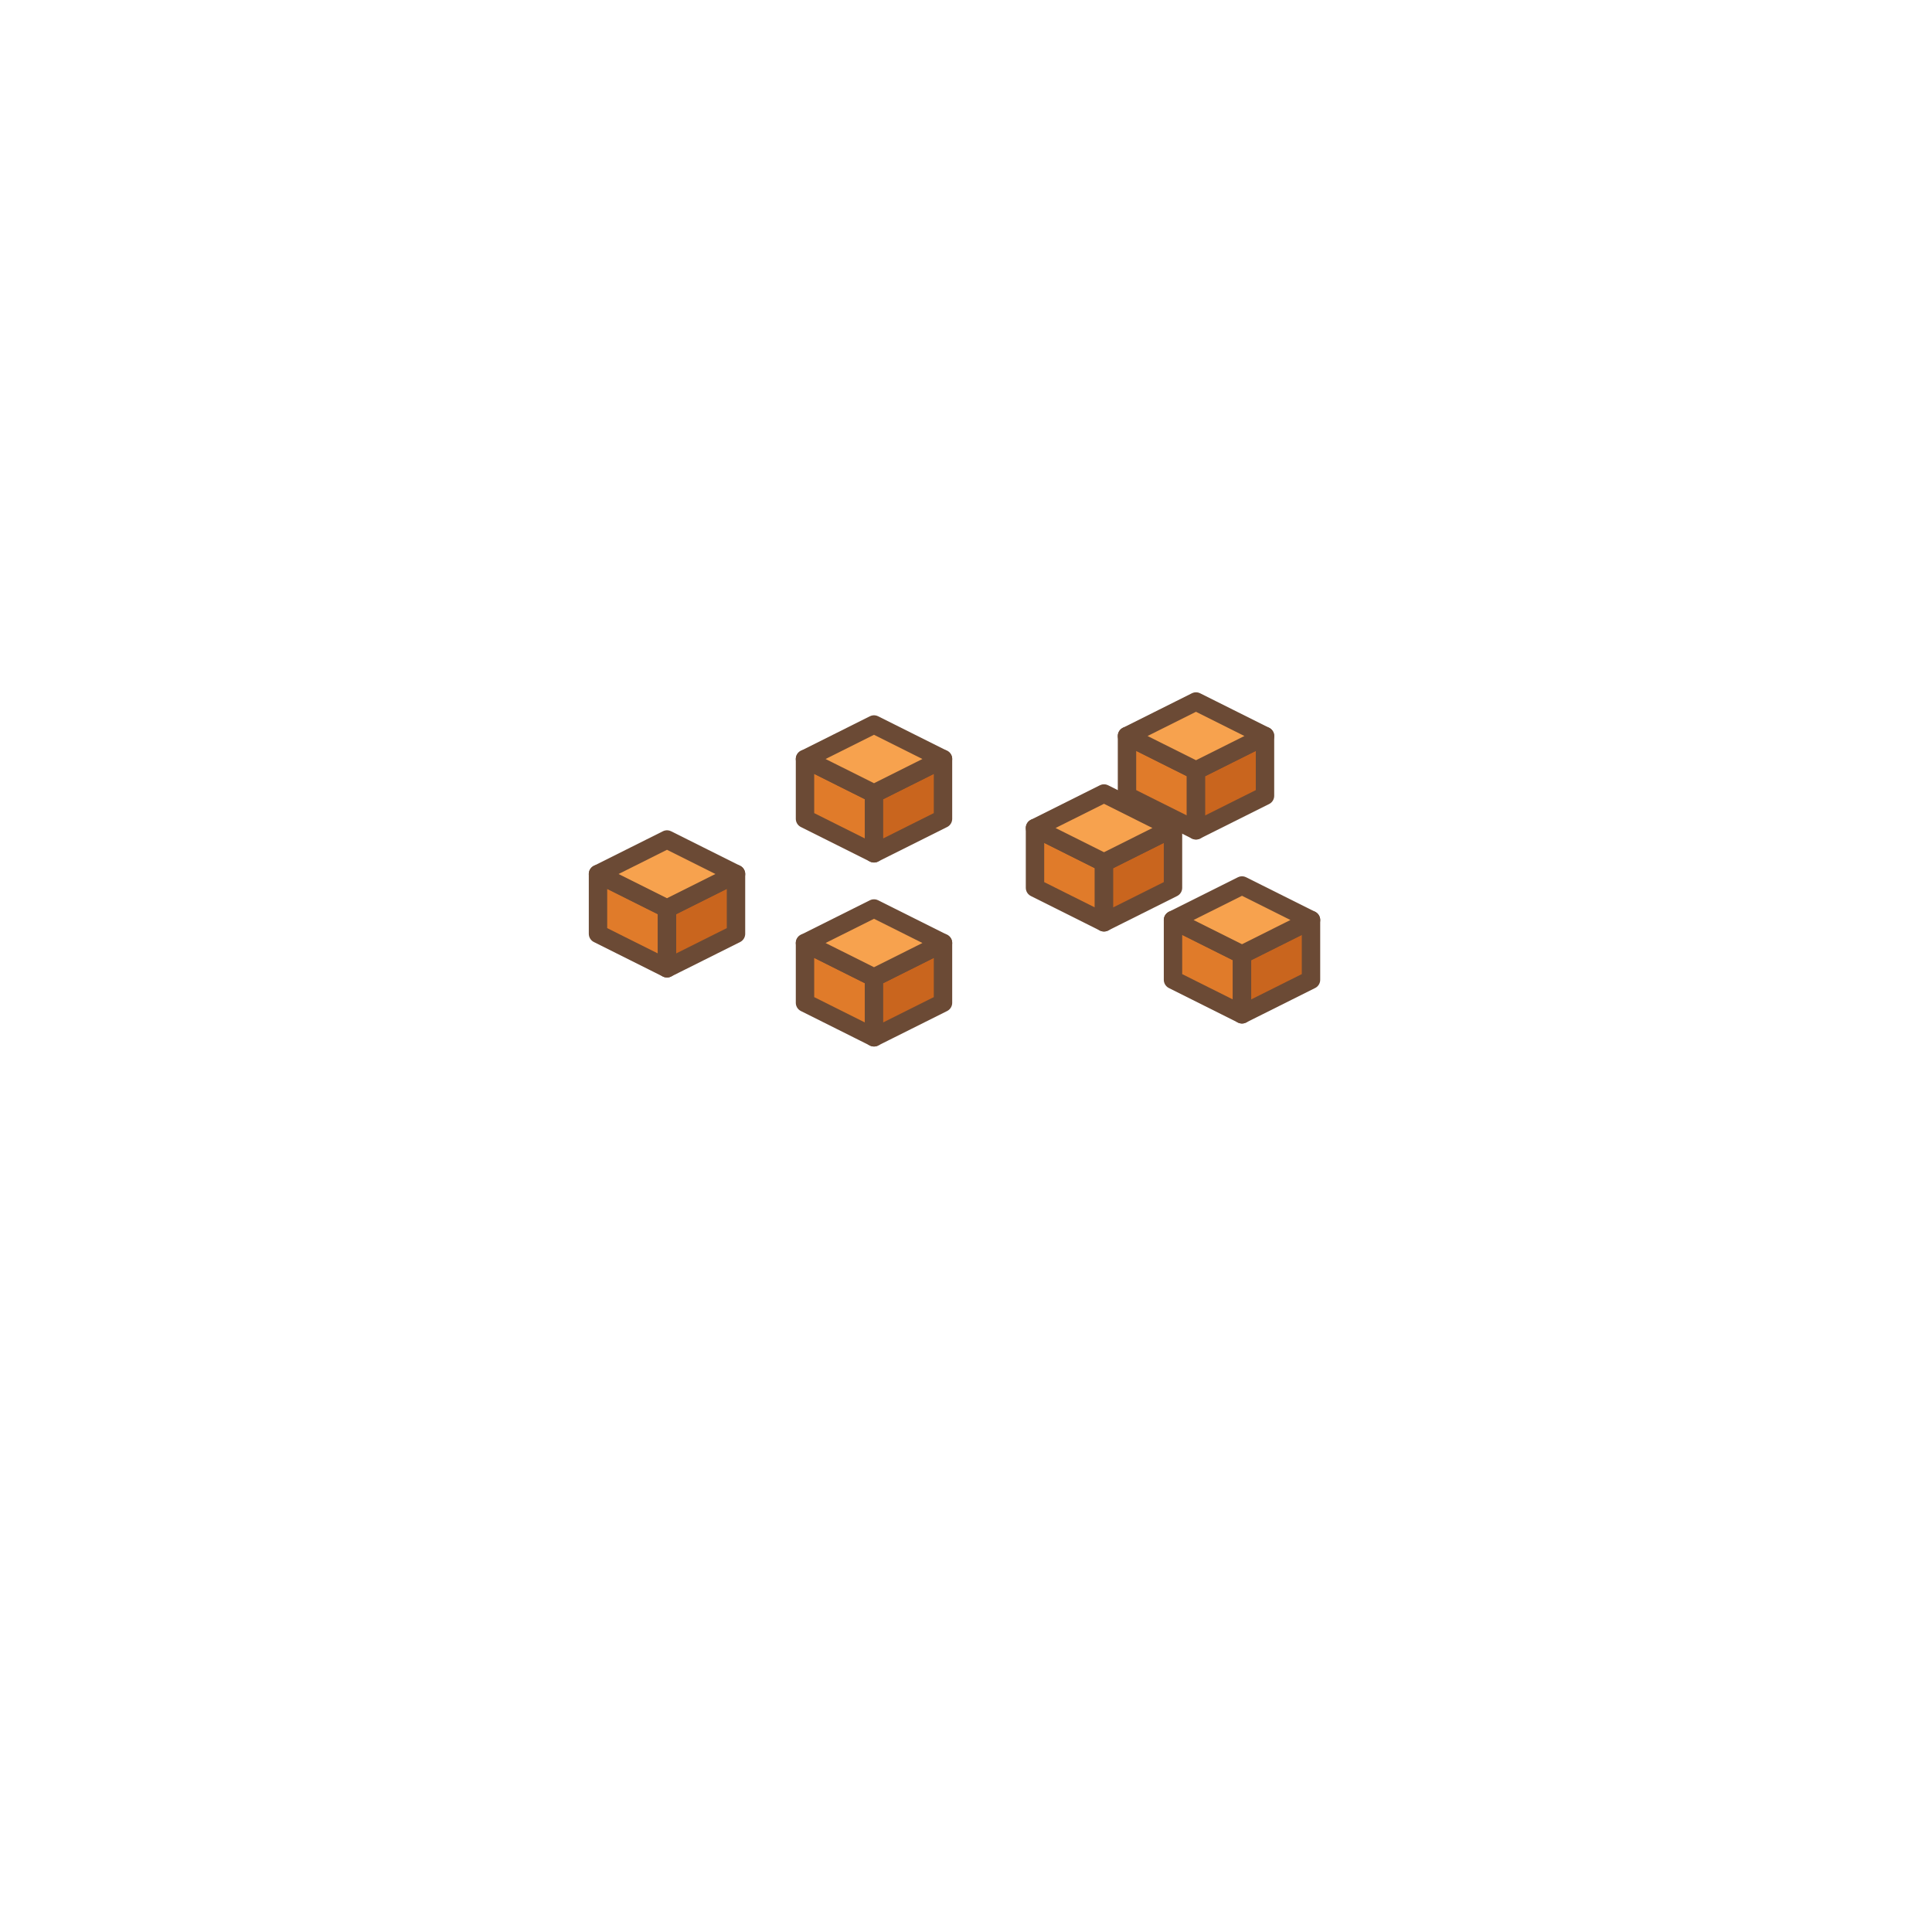
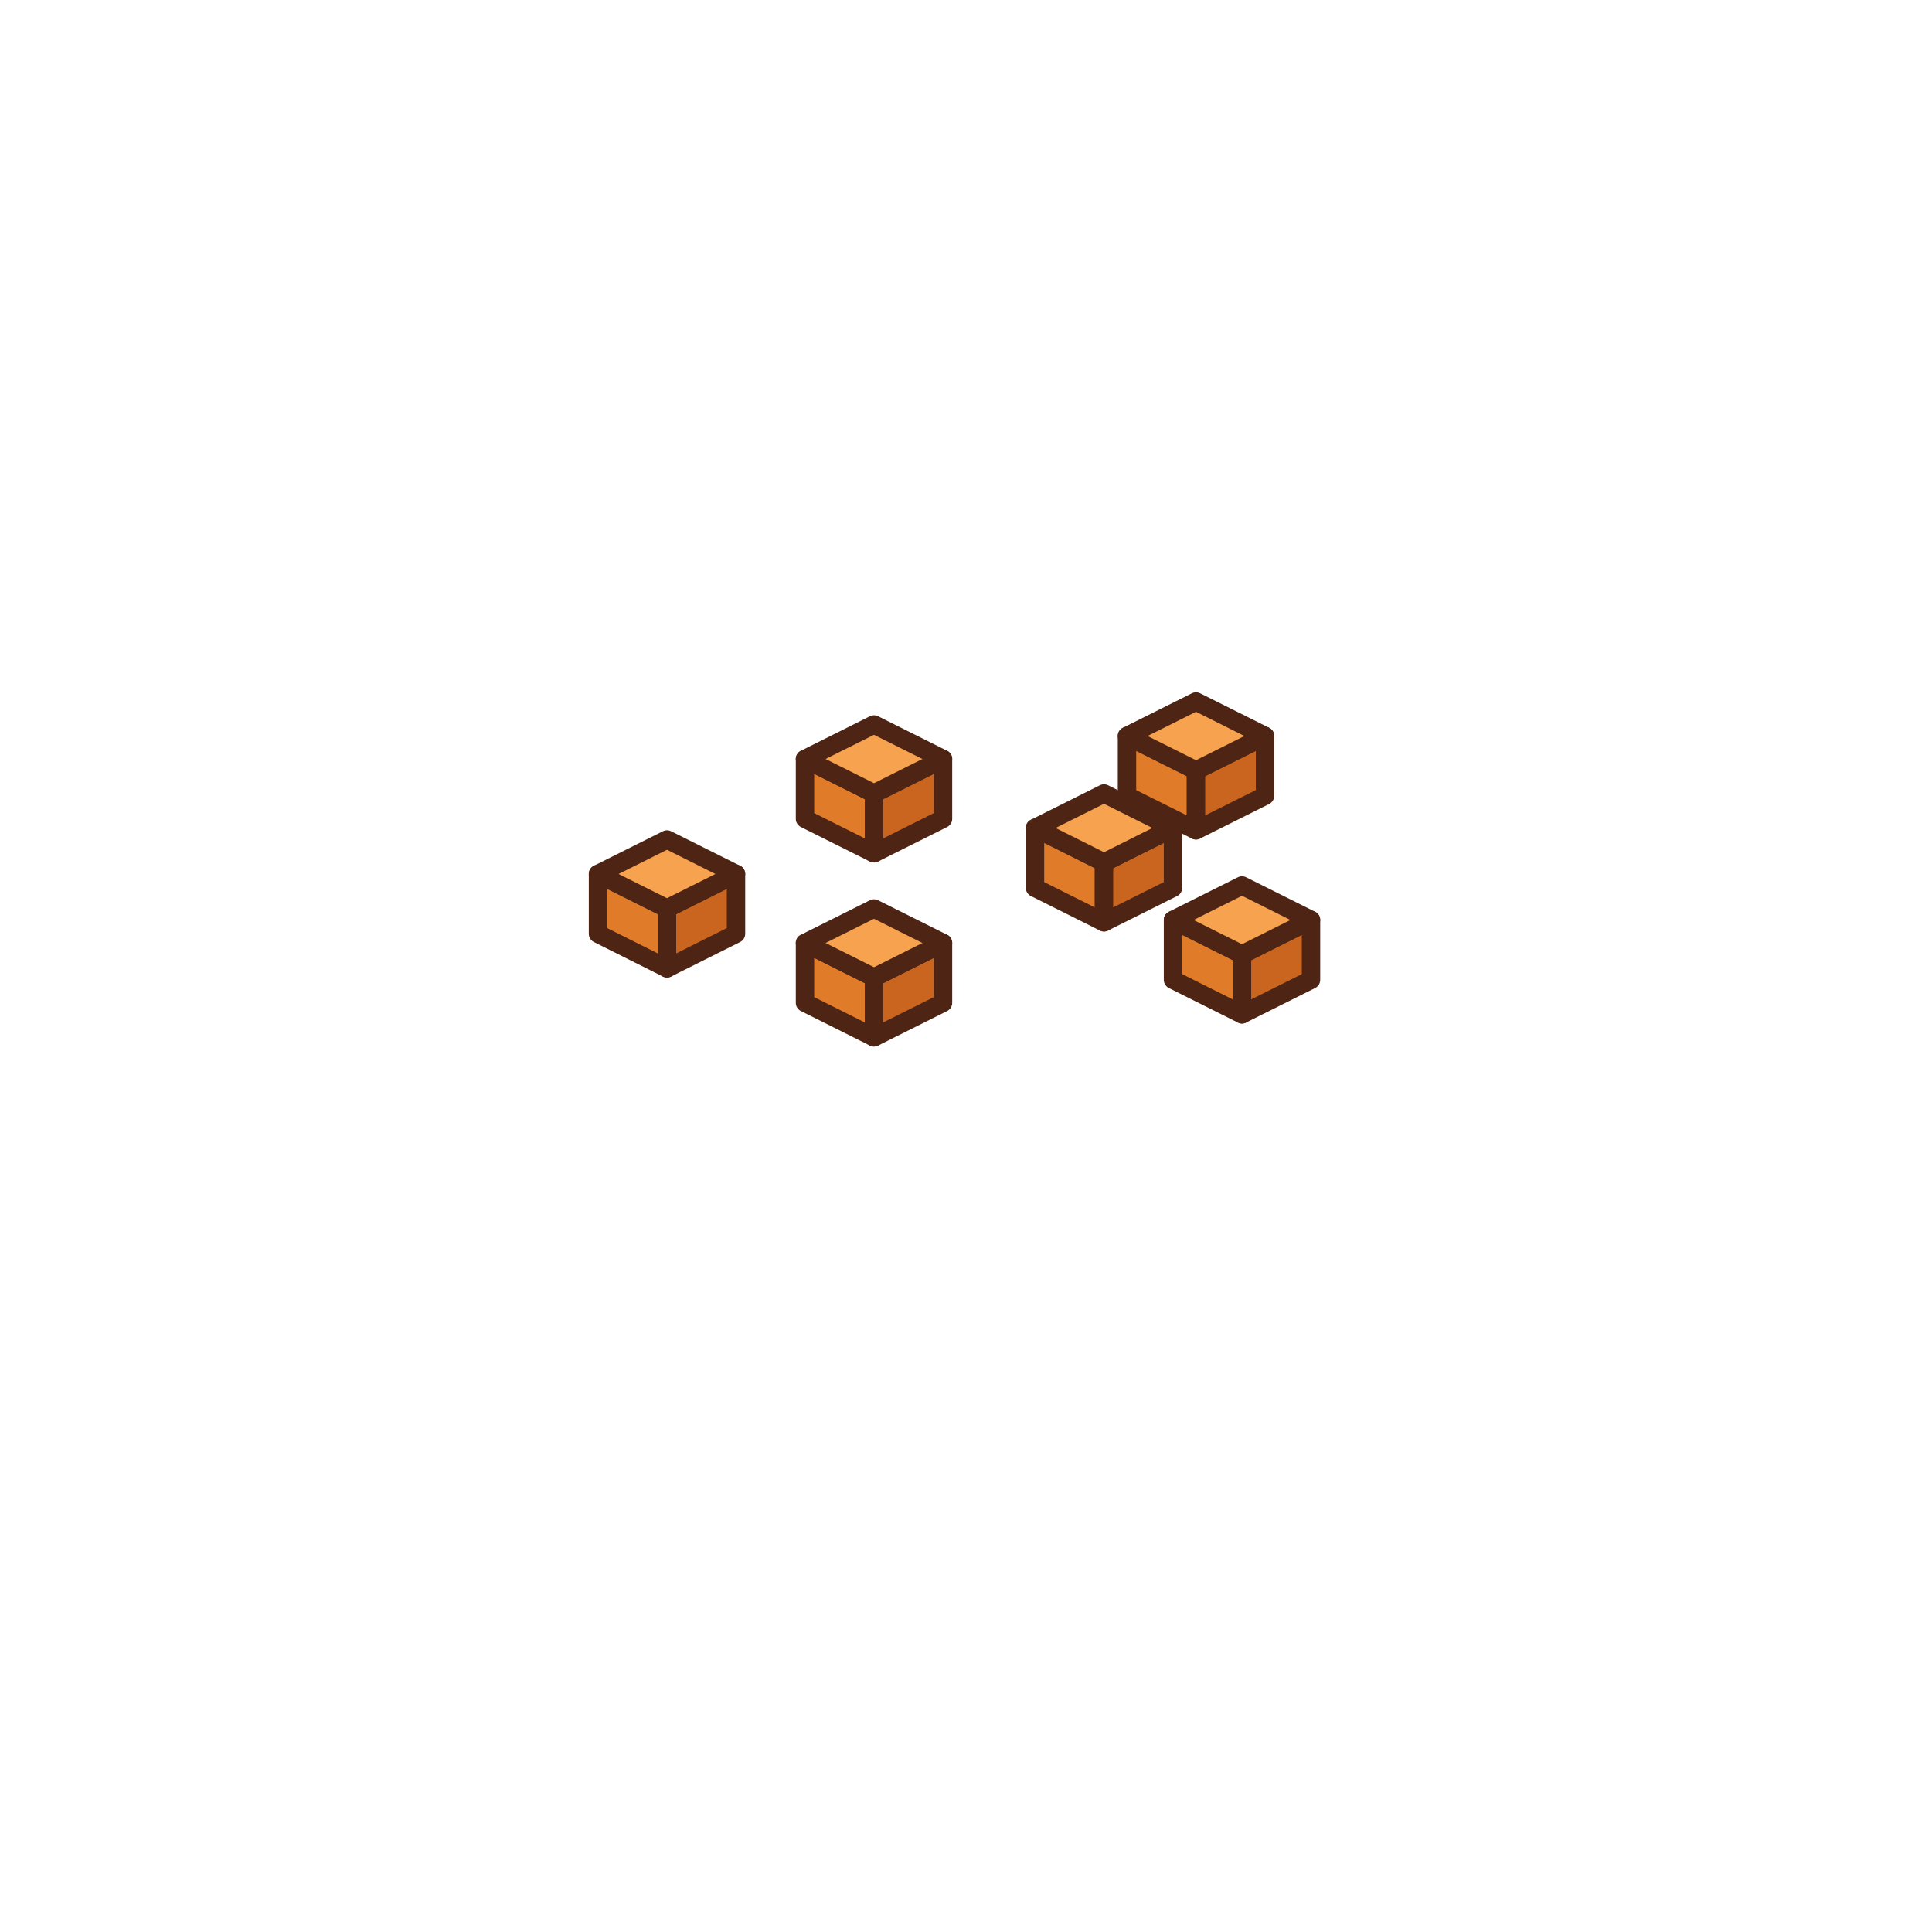
<svg xmlns="http://www.w3.org/2000/svg" width="1024" height="1024" viewBox="543.8 289.3 84 84">
  <g transform="translate(585.8 352.3)">
    <g transform="translate(-13 -25)">
-       <path d="M-3 0 L-3 2.6 L0 4.1 L0 1.5 Z" fill="#E07B2A" stroke="#6B4A35" stroke-width="0.8" stroke-linejoin="round" stroke-linecap="round" />
-       <path d="M3 0 L3 2.6 L0 4.1 L0 1.5 Z" fill="#C9651E" stroke="#6B4A35" stroke-width="0.8" stroke-linejoin="round" stroke-linecap="round" />
-       <path d="M-3 0 L0 -1.5 L3 0 L0 1.5 Z" fill="#F7A24E" stroke="#6B4A35" stroke-width="0.8" stroke-linejoin="round" stroke-linecap="round" />
+       <path d="M-3 0 L-3 2.6 L0 4.1 L0 1.5 Z" fill="#E07B2A" stroke="#4E2414" stroke-width="0.8" stroke-linejoin="round" stroke-linecap="round" />
+       <path d="M3 0 L3 2.6 L0 4.1 L0 1.5 Z" fill="#C9651E" stroke="#4E2414" stroke-width="0.8" stroke-linejoin="round" stroke-linecap="round" />
+       <path d="M-3 0 L0 -1.5 L3 0 L0 1.5 Z" fill="#F7A24E" stroke="#4E2414" stroke-width="0.8" stroke-linejoin="round" stroke-linecap="round" />
    </g>
    <g transform="translate(-4 -30)">
-       <path d="M-3 0 L-3 2.6 L0 4.1 L0 1.5 Z" fill="#E07B2A" stroke="#6B4A35" stroke-width="0.8" stroke-linejoin="round" stroke-linecap="round" />
-       <path d="M3 0 L3 2.6 L0 4.1 L0 1.5 Z" fill="#C9651E" stroke="#6B4A35" stroke-width="0.8" stroke-linejoin="round" stroke-linecap="round" />
-       <path d="M-3 0 L0 -1.5 L3 0 L0 1.5 Z" fill="#F7A24E" stroke="#6B4A35" stroke-width="0.8" stroke-linejoin="round" stroke-linecap="round" />
+       <path d="M-3 0 L-3 2.6 L0 4.1 L0 1.5 Z" fill="#E07B2A" stroke="#4E2414" stroke-width="0.8" stroke-linejoin="round" stroke-linecap="round" />
+       <path d="M3 0 L3 2.6 L0 4.1 L0 1.5 Z" fill="#C9651E" stroke="#4E2414" stroke-width="0.8" stroke-linejoin="round" stroke-linecap="round" />
+       <path d="M-3 0 L0 -1.5 L3 0 L0 1.5 Z" fill="#F7A24E" stroke="#4E2414" stroke-width="0.8" stroke-linejoin="round" stroke-linecap="round" />
    </g>
    <g transform="translate(6 -27)">
-       <path d="M-3 0 L-3 2.6 L0 4.1 L0 1.5 Z" fill="#E07B2A" stroke="#6B4A35" stroke-width="0.8" stroke-linejoin="round" stroke-linecap="round" />
-       <path d="M3 0 L3 2.6 L0 4.1 L0 1.5 Z" fill="#C9651E" stroke="#6B4A35" stroke-width="0.8" stroke-linejoin="round" stroke-linecap="round" />
-       <path d="M-3 0 L0 -1.5 L3 0 L0 1.5 Z" fill="#F7A24E" stroke="#6B4A35" stroke-width="0.8" stroke-linejoin="round" stroke-linecap="round" />
+       <path d="M-3 0 L-3 2.6 L0 4.1 L0 1.5 Z" fill="#E07B2A" stroke="#4E2414" stroke-width="0.8" stroke-linejoin="round" stroke-linecap="round" />
+       <path d="M3 0 L3 2.6 L0 4.1 L0 1.5 Z" fill="#C9651E" stroke="#4E2414" stroke-width="0.8" stroke-linejoin="round" stroke-linecap="round" />
+       <path d="M-3 0 L0 -1.5 L3 0 L0 1.5 Z" fill="#F7A24E" stroke="#4E2414" stroke-width="0.8" stroke-linejoin="round" stroke-linecap="round" />
    </g>
    <g transform="translate(12 -23)">
-       <path d="M-3 0 L-3 2.6 L0 4.1 L0 1.5 Z" fill="#E07B2A" stroke="#6B4A35" stroke-width="0.8" stroke-linejoin="round" stroke-linecap="round" />
-       <path d="M3 0 L3 2.6 L0 4.1 L0 1.5 Z" fill="#C9651E" stroke="#6B4A35" stroke-width="0.8" stroke-linejoin="round" stroke-linecap="round" />
-       <path d="M-3 0 L0 -1.5 L3 0 L0 1.5 Z" fill="#F7A24E" stroke="#6B4A35" stroke-width="0.8" stroke-linejoin="round" stroke-linecap="round" />
+       <path d="M-3 0 L-3 2.6 L0 4.1 L0 1.5 Z" fill="#E07B2A" stroke="#4E2414" stroke-width="0.8" stroke-linejoin="round" stroke-linecap="round" />
+       <path d="M3 0 L3 2.6 L0 4.1 L0 1.5 Z" fill="#C9651E" stroke="#4E2414" stroke-width="0.8" stroke-linejoin="round" stroke-linecap="round" />
+       <path d="M-3 0 L0 -1.5 L3 0 L0 1.5 Z" fill="#F7A24E" stroke="#4E2414" stroke-width="0.8" stroke-linejoin="round" stroke-linecap="round" />
    </g>
    <g transform="translate(-4 -22)">
-       <path d="M-3 0 L-3 2.6 L0 4.1 L0 1.5 Z" fill="#E07B2A" stroke="#6B4A35" stroke-width="0.8" stroke-linejoin="round" stroke-linecap="round" />
-       <path d="M3 0 L3 2.6 L0 4.1 L0 1.5 Z" fill="#C9651E" stroke="#6B4A35" stroke-width="0.8" stroke-linejoin="round" stroke-linecap="round" />
-       <path d="M-3 0 L0 -1.5 L3 0 L0 1.5 Z" fill="#F7A24E" stroke="#6B4A35" stroke-width="0.8" stroke-linejoin="round" stroke-linecap="round" />
+       <path d="M-3 0 L-3 2.6 L0 4.1 L0 1.5 Z" fill="#E07B2A" stroke="#4E2414" stroke-width="0.8" stroke-linejoin="round" stroke-linecap="round" />
+       <path d="M3 0 L3 2.6 L0 4.1 L0 1.5 Z" fill="#C9651E" stroke="#4E2414" stroke-width="0.8" stroke-linejoin="round" stroke-linecap="round" />
+       <path d="M-3 0 L0 -1.5 L3 0 L0 1.5 Z" fill="#F7A24E" stroke="#4E2414" stroke-width="0.8" stroke-linejoin="round" stroke-linecap="round" />
    </g>
    <g transform="translate(10 -31)">
-       <path d="M-3 0 L-3 2.6 L0 4.1 L0 1.5 Z" fill="#E07B2A" stroke="#6B4A35" stroke-width="0.8" stroke-linejoin="round" stroke-linecap="round" />
-       <path d="M3 0 L3 2.6 L0 4.1 L0 1.5 Z" fill="#C9651E" stroke="#6B4A35" stroke-width="0.8" stroke-linejoin="round" stroke-linecap="round" />
-       <path d="M-3 0 L0 -1.5 L3 0 L0 1.5 Z" fill="#F7A24E" stroke="#6B4A35" stroke-width="0.8" stroke-linejoin="round" stroke-linecap="round" />
+       <path d="M-3 0 L-3 2.6 L0 4.1 L0 1.5 Z" fill="#E07B2A" stroke="#4E2414" stroke-width="0.8" stroke-linejoin="round" stroke-linecap="round" />
+       <path d="M3 0 L3 2.6 L0 4.1 L0 1.5 Z" fill="#C9651E" stroke="#4E2414" stroke-width="0.8" stroke-linejoin="round" stroke-linecap="round" />
+       <path d="M-3 0 L0 -1.5 L3 0 L0 1.5 Z" fill="#F7A24E" stroke="#4E2414" stroke-width="0.8" stroke-linejoin="round" stroke-linecap="round" />
    </g>
  </g>
</svg>
